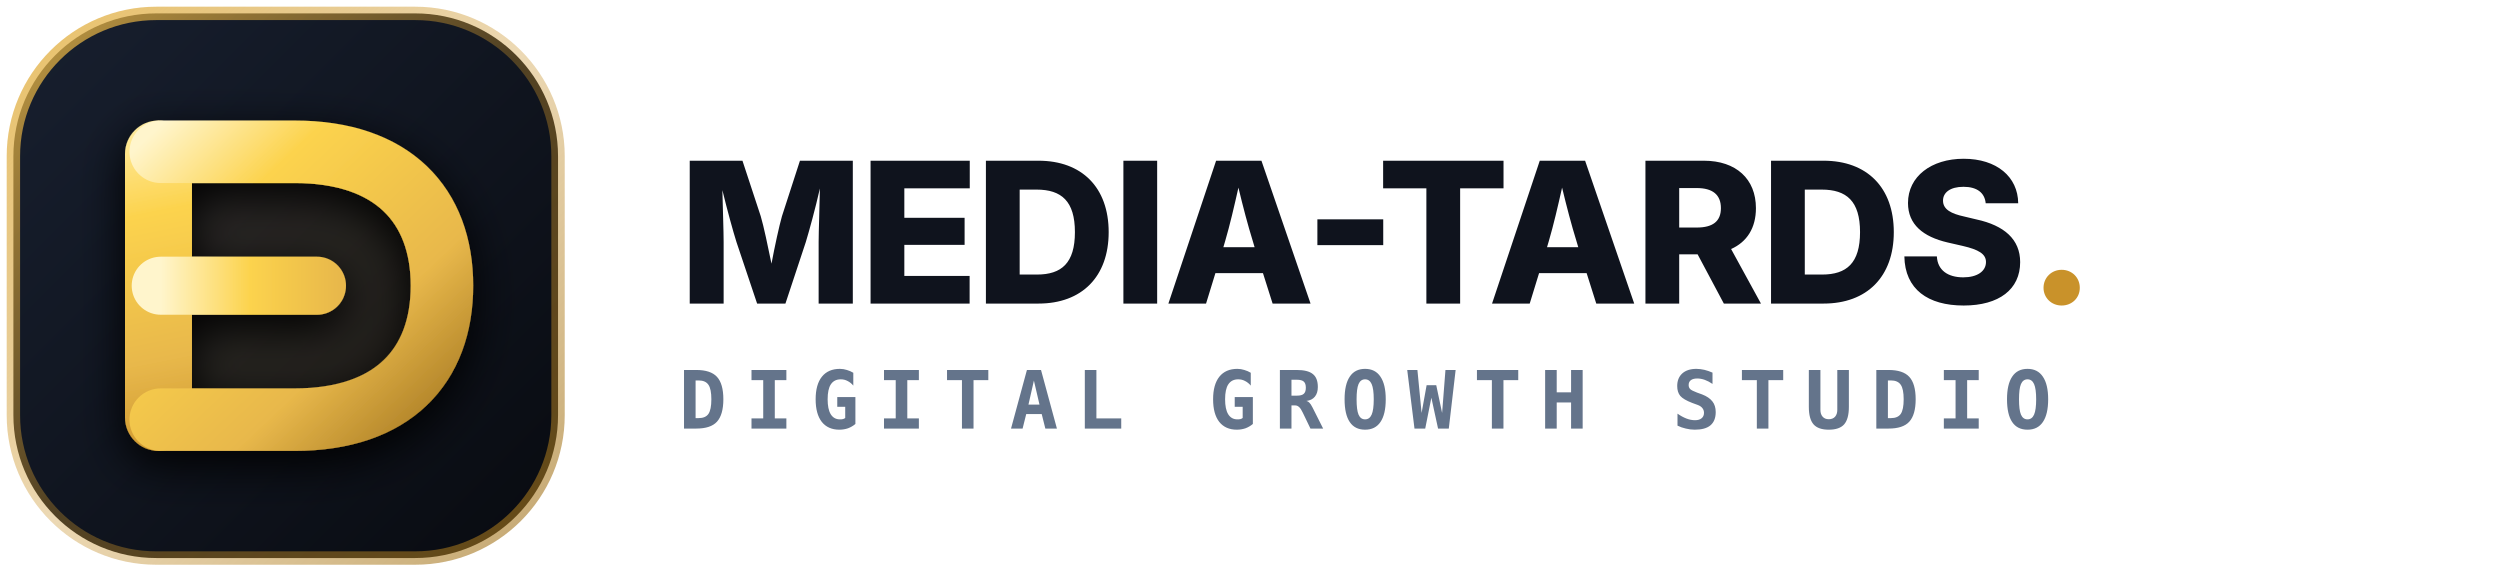
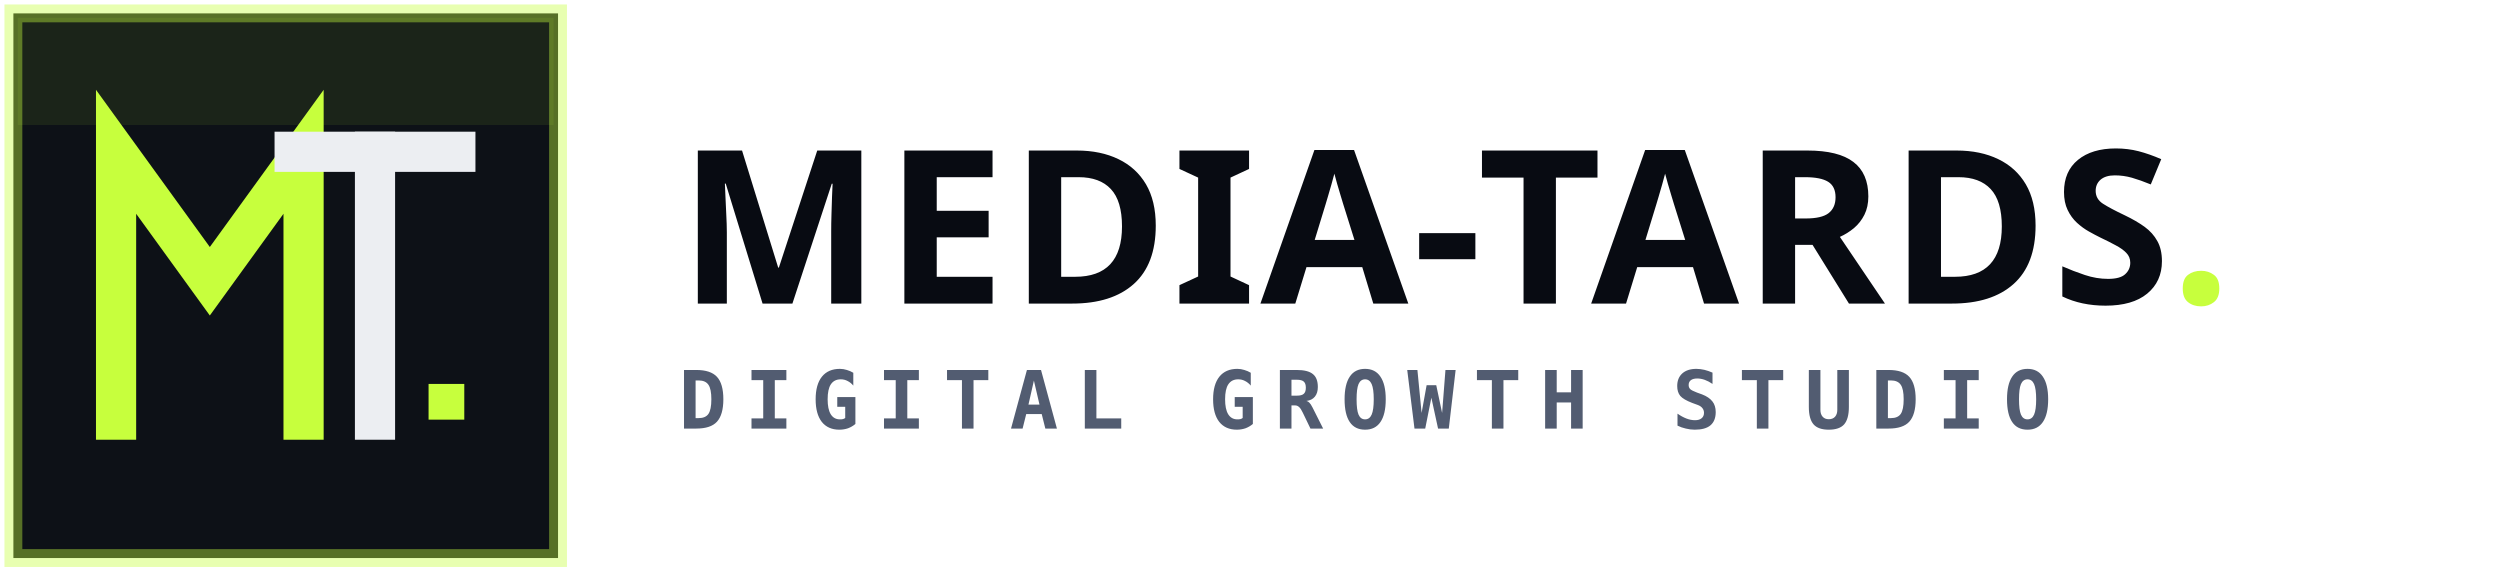
<svg xmlns="http://www.w3.org/2000/svg" viewBox="0 0 280 64" fill="none">
-   <defs>
-     <linearGradient id="l-bg" x1="0" y1="0" x2="64" y2="64" gradientUnits="userSpaceOnUse">
-       <stop offset="0%" stop-color="#182030" />
-       <stop offset="100%" stop-color="#080A0F" />
-     </linearGradient>
-     <linearGradient id="l-border" x1="0" y1="0" x2="64" y2="64" gradientUnits="userSpaceOnUse">
-       <stop offset="0%" stop-color="#E8B84B" stop-opacity="0.85" />
-       <stop offset="50%" stop-color="#C9922A" stop-opacity="0.35" />
-       <stop offset="100%" stop-color="#9B6E1A" stop-opacity="0.65" />
-     </linearGradient>
-     <linearGradient id="l-spine" x1="14" y1="12" x2="22" y2="52" gradientUnits="userSpaceOnUse">
-       <stop offset="0%" stop-color="#FFF0B3" />
-       <stop offset="30%" stop-color="#FCD34D" />
-       <stop offset="70%" stop-color="#E8B84B" />
-       <stop offset="100%" stop-color="#C9922A" />
-     </linearGradient>
-     <linearGradient id="l-loop" x1="18" y1="14" x2="52" y2="50" gradientUnits="userSpaceOnUse">
-       <stop offset="0%" stop-color="#FFF5CC" />
-       <stop offset="25%" stop-color="#FCD34D" />
-       <stop offset="65%" stop-color="#E8B84B" />
-       <stop offset="100%" stop-color="#9B6E1A" />
-     </linearGradient>
-     <linearGradient id="l-mid" x1="18" y1="32" x2="38" y2="32" gradientUnits="userSpaceOnUse">
-       <stop offset="0%" stop-color="#FFF5CC" />
-       <stop offset="50%" stop-color="#FCD34D" />
-       <stop offset="100%" stop-color="#E8B84B" />
-     </linearGradient>
-     <filter id="l-glow" x="4" y="4" width="56" height="56" filterUnits="userSpaceOnUse">
-       <feDropShadow dx="0" dy="1.5" stdDeviation="2.5" floodColor="#C9922A" floodOpacity="0.4" />
-     </filter>
-   </defs>
  <g transform="translate(0, 0)">
-     <rect x="1.5" y="1.5" width="61" height="61" rx="16" fill="url(#l-bg)" stroke="url(#l-border)" stroke-width="1.5" />
-     <circle cx="32" cy="32" r="18" fill="#C9922A" opacity="0.12" />
-     <g filter="url(#l-glow)">
-       <rect x="14" y="13.5" width="7.5" height="37" rx="3.75" fill="url(#l-spine)" />
-       <path d="M 18 17 L 33 17 C 44 17 49.5 23 49.5 32 C 49.5 41 44 47 33 47 L 18 47" stroke="url(#l-loop)" stroke-width="7" stroke-linecap="round" stroke-linejoin="round" />
-       <path d="M 18 32 L 35.5 32" stroke="url(#l-mid)" stroke-width="6.5" stroke-linecap="round" />
+     <rect x="1.5" y="1.5" width="61" height="61" fill="#0D1117" stroke="#C7FF3D" stroke-opacity="0.4" stroke-width="2" />
+     <rect x="2" y="2" width="60" height="12" fill="#C7FF3D" fill-opacity="0.08" />
+     <g stroke-linecap="square" stroke-linejoin="miter">
+       <path d="M 13 47 L 13 17 L 23.5 31.5 L 34 17 L 34 47" stroke="#C7FF3D" stroke-width="4.5" />
+       <path d="M 33 17 L 51 17" stroke="#ECEEF2" stroke-width="4.5" />
+       <path d="M 42 17 L 42 47" stroke="#ECEEF2" stroke-width="4.5" />
    </g>
+     <rect x="48" y="43" width="4" height="4" fill="#C7FF3D" />
  </g>
-   <text x="76" y="34" font-family="'Plus Jakarta Sans', Inter, system-ui, sans-serif" font-weight="800" font-size="22" fill="#0F131D" letter-spacing="-0.5">
-     MEDIA-TARDS<tspan fill="#C9922A">.</tspan>
+   <text x="76" y="34" font-family="'Barlow Condensed', 'Space Grotesk', system-ui, sans-serif" font-weight="900" font-size="24" fill="#080B12" letter-spacing="0.5">
+     MEDIA-TARDS<tspan fill="#C7FF3D">.</tspan>
  </text>
-   <text x="76" y="48" font-family="'JetBrains Mono', monospace" font-weight="600" font-size="9" fill="#64748B" letter-spacing="2">
+   <text x="76" y="48" font-family="'JetBrains Mono', monospace" font-weight="700" font-size="9" fill="#525C71" letter-spacing="2">
    DIGITAL GROWTH STUDIO
  </text>
</svg>
